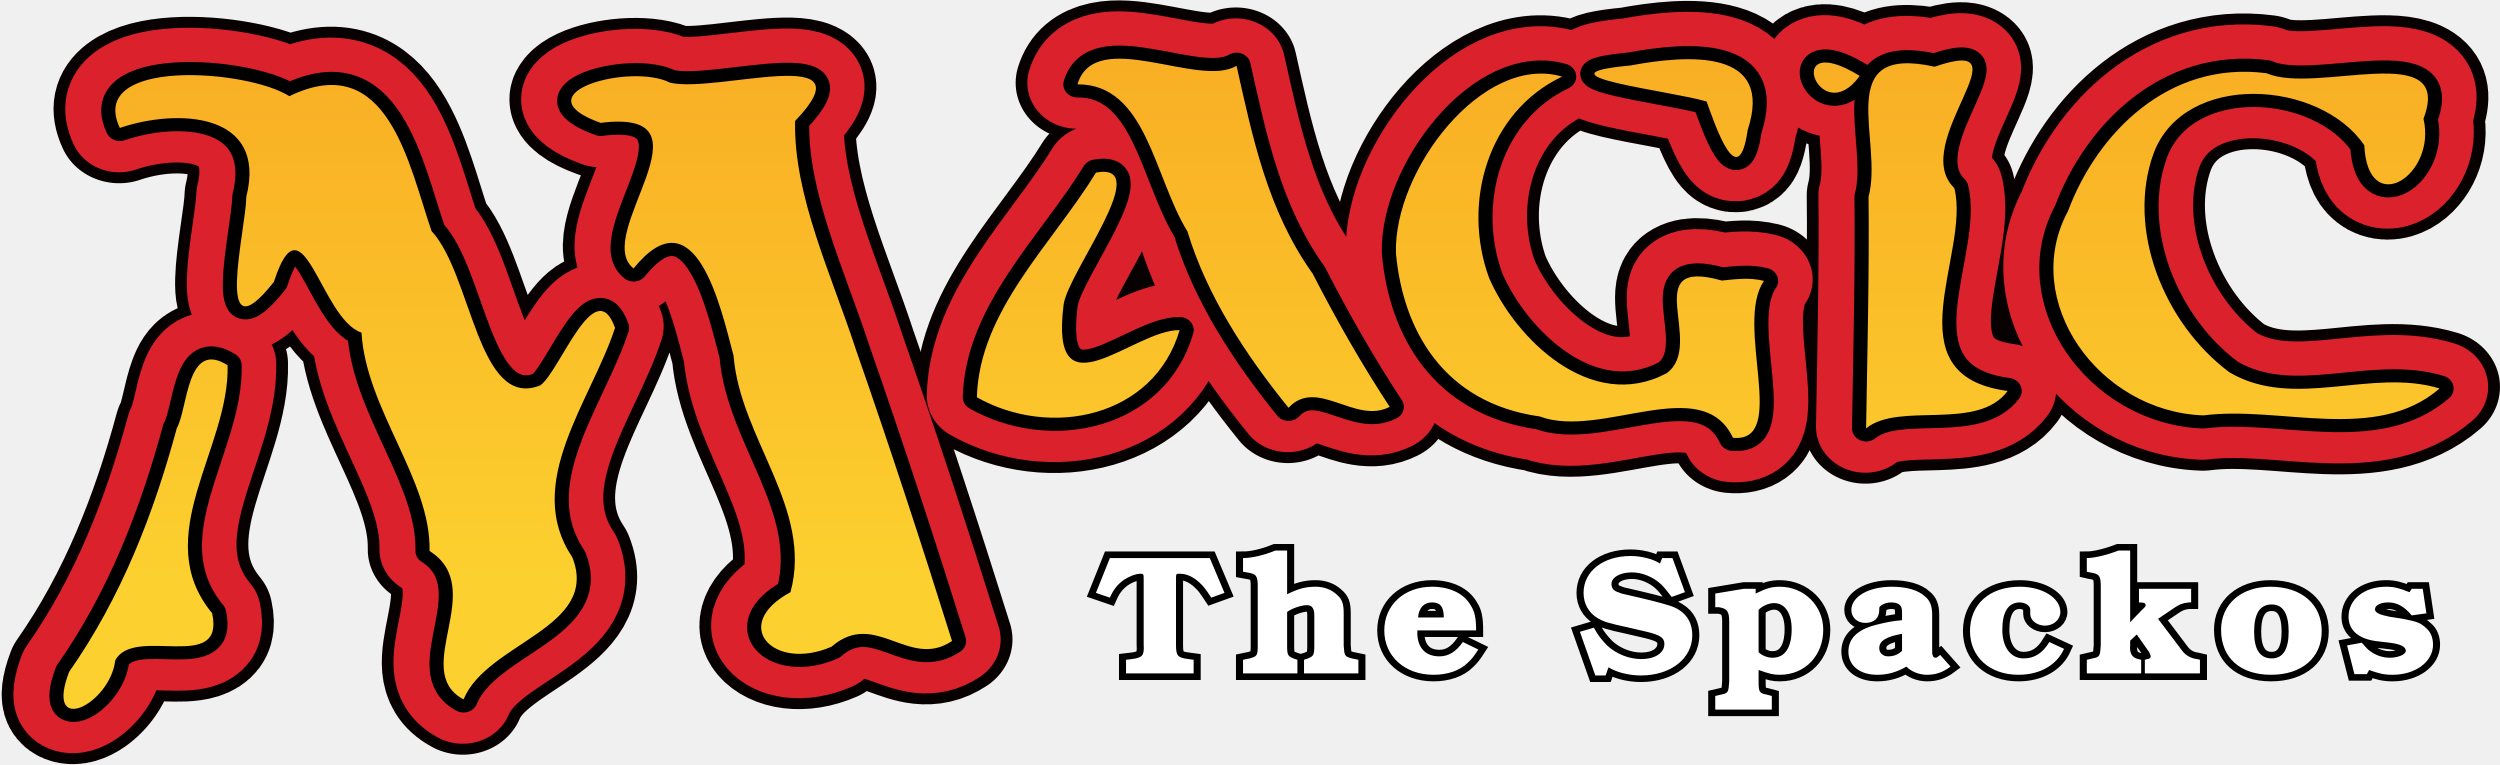
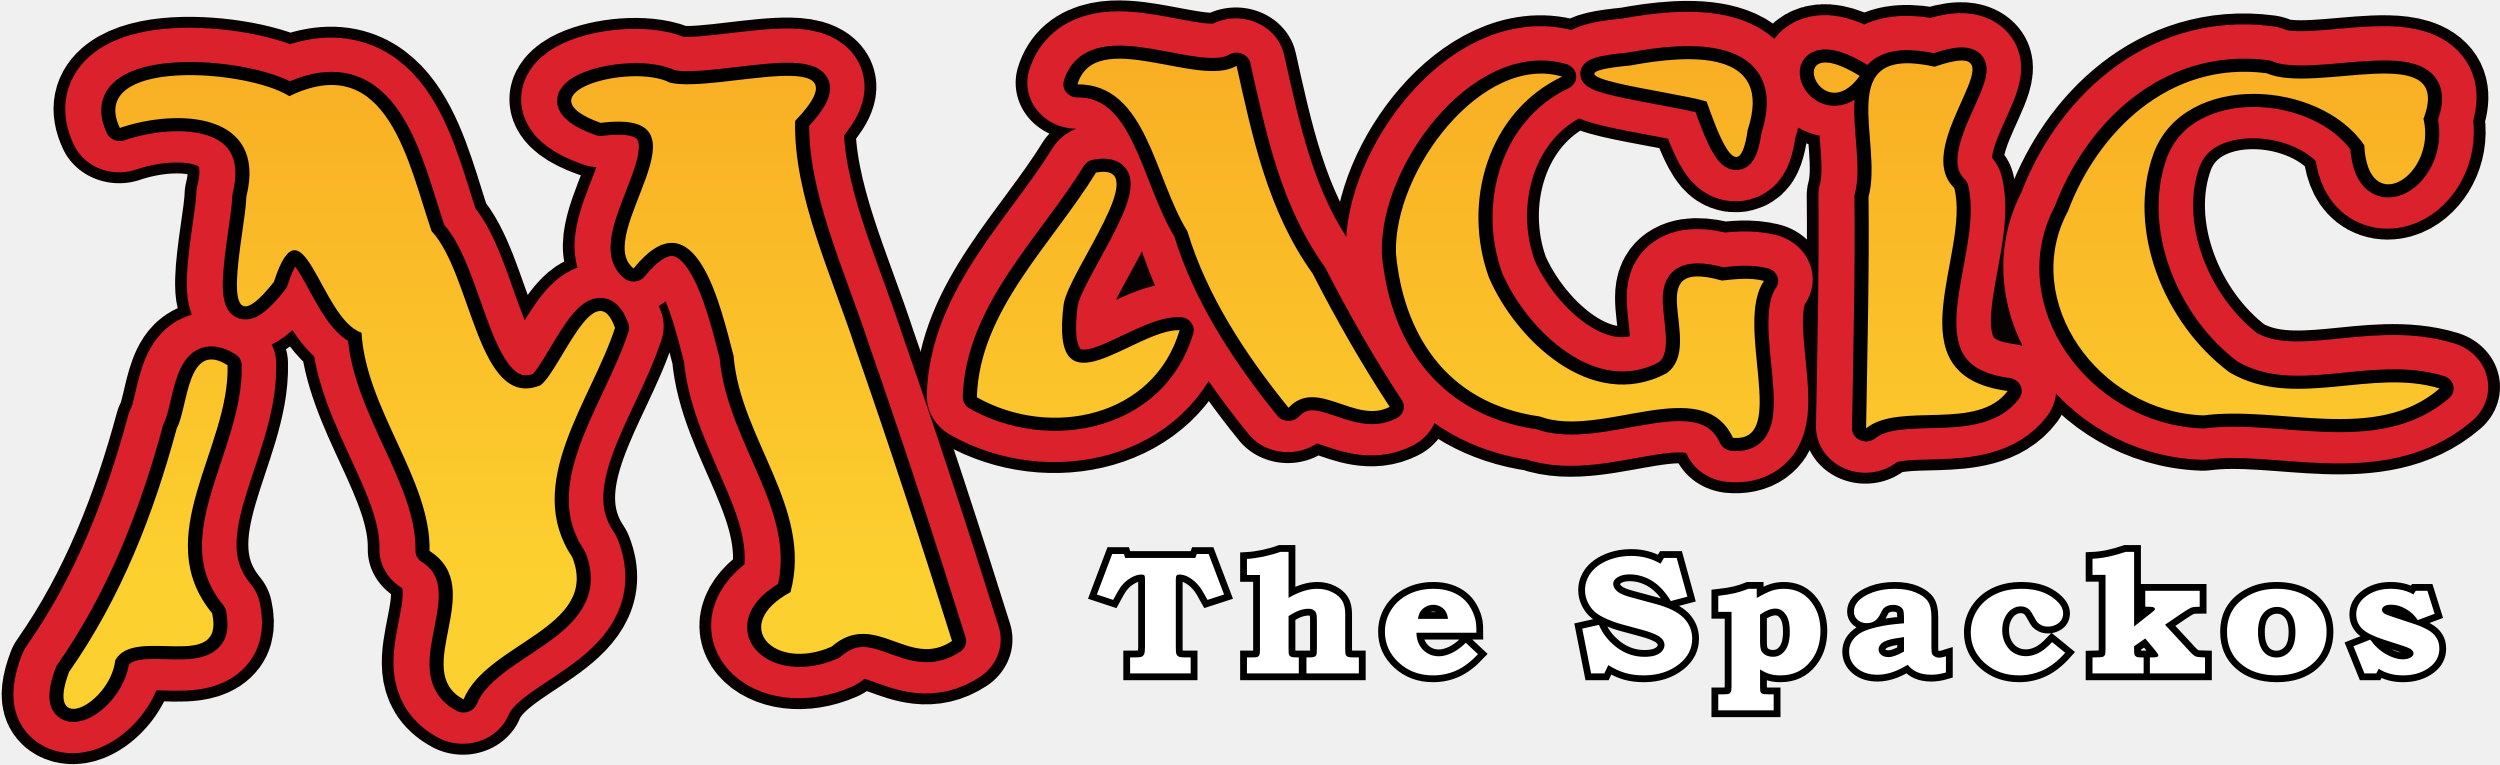
<svg xmlns="http://www.w3.org/2000/svg" xmlns:xlink="http://www.w3.org/1999/xlink" id="svg8" version="1.1" viewBox="0 0 55.157 16.863" height="16.863mm" width="55.157mm">
  <defs id="defs2">
    <linearGradient id="linearGradient949">
      <stop id="stop945" offset="0" style="stop-color:#f9af24;stop-opacity:1" />
      <stop id="stop947" offset="1" style="stop-color:#fcd12f;stop-opacity:1" />
    </linearGradient>
    <linearGradient gradientUnits="userSpaceOnUse" y2="52.165" x2="115.89" y1="40.552" x1="115.89" id="linearGradient951" xlink:href="#linearGradient949" />
    <linearGradient y2="52.165" x2="115.89" y1="40.552" x1="115.89" gradientUnits="userSpaceOnUse" id="linearGradient953" xlink:href="#linearGradient949" />
    <linearGradient y2="52.165" x2="115.89" y1="40.552" x1="115.89" gradientUnits="userSpaceOnUse" id="linearGradient955" xlink:href="#linearGradient949" />
    <linearGradient y2="52.165" x2="115.89" y1="40.552" x1="115.89" gradientUnits="userSpaceOnUse" id="linearGradient953-5" xlink:href="#linearGradient949" gradientTransform="translate(-3.398888,26.20472)" />
  </defs>
  <g transform="translate(-79.00231,-167.0936)" id="layer1">
    <g style="fill:#030001;fill-opacity:1;stroke:#080101;stroke-width:2.506;stroke-linecap:round;stroke-linejoin:round;stroke-miterlimit:4;stroke-dasharray:none;stroke-opacity:1" transform="matrix(1.076128,0,0,1,-18.4424,127.9574)" id="g853-2-2-8">
      <path id="text821-8-9-1" d="m 110.056,53.245 c -0.88,0.641 -1.573,-0.711 -2.472,0.127 -1.182,0.553 -2.091,-0.477 -0.84,-1.204 0.464,-1.846 -1.031,-3.384 -1.167,-5.214 -0.263,-1.078 -0.785,-3.616 -2.05,-1.928 -0.871,-0.735 1.78,-3.545 -0.676,-3.212 -1.686,-0.648 0.617,-1.332 1.423,-0.887 0.946,0.244 4.133,-0.912 2.565,0.845 -0.036,1.633 0.74,3.376 1.248,5.05 0.69,2.127 1.358,4.323 1.969,6.424 z m -6.909,-6.909 c -0.491,1.615 -1.895,3.432 -0.876,5.062 0.573,1.564 -1.749,1.878 -2.23,3.136 -1.106,-0.637 0.518,-2.448 -0.697,-3.275 0.034,-1.562 -1.304,-3.127 -1.395,-4.817 -0.841,-0.299 -1.206,-3.089 -1.796,-1.12 -1.254,1.707 -0.579,-1.11 -0.565,-1.88 0.434,-1.868 -1.418,-1.949 -2.594,-1.516 -0.681,-1.555 2.612,-1.296 3.475,-0.701 2.028,-1.058 2.452,1.537 2.917,2.978 0.827,0.949 0.946,3.957 2.229,3.402 0.397,-0.298 1.121,-2.503 1.532,-1.268 z m -7.944,0.824 c 0.048,1.831 -1.616,3.779 -0.317,5.472 0.274,1.344 -1.602,0.258 -1.986,1.041 -0.108,0.971 -1.458,1.702 -0.946,0.254 1.068,-1.641 1.732,-3.483 2.208,-5.377 0.229,-0.433 0.2,-1.964 1.041,-1.389 z" style="font-style:normal;font-variant:normal;font-weight:normal;font-stretch:normal;font-size:12.547px;line-height:1.25;font-family:Satans;-inkscape-font-specification:Satans;font-variant-ligatures:normal;font-variant-caps:normal;font-variant-numeric:normal;font-feature-settings:normal;text-align:start;letter-spacing:0px;word-spacing:0px;writing-mode:lr-tb;text-anchor:start;fill:#030001;fill-opacity:1;stroke:#080101;stroke-width:2.506;stroke-linecap:round;stroke-linejoin:round;stroke-miterlimit:4;stroke-dasharray:none;stroke-opacity:1;paint-order:markers stroke fill" />
      <path id="text825-1-5-9" d="m 119.03,48.078 c -0.702,0.401 -1.491,-0.656 -2.075,0.022 -0.879,-1.166 -1.676,-2.477 -2.073,-3.891 -0.687,-1.198 -0.839,-3.252 -2.255,-3.245 0.362,-1.287 2.495,0.096 3.262,-0.41 0.324,1.557 0.634,3.196 1.56,4.585 0.479,1.005 0.999,1.989 1.58,2.94 z m -4.308,-1.691 c -0.527,1.931 -2.657,2.395 -4.157,1.481 0.05,-1.911 1.542,-3.378 2.443,-4.958 1.214,-0.239 -0.568,2.186 -0.664,2.911 -0.298,2.529 1.44,0.543 2.378,0.566 z m 11.646,-4.415 c -0.19,1.428 -0.662,-0.096 -0.842,-0.629 -0.682,-0.228 -3.665,-0.586 -1.562,-0.795 1.175,-0.237 2.956,-0.383 2.404,1.424 z m 0.335,3.328 c -0.622,0.958 0.525,3.582 -0.637,3.462 -0.634,-1.454 -2.704,0.036 -3.959,-0.47 -1.98,-0.298 -2.809,-1.916 -2.95,-3.602 -0.052,-1.826 1.781,-4.411 3.407,-3.897 -1.532,0.783 -2.055,2.789 -1.501,4.432 0.535,1.347 2.094,2.998 3.643,2.113 0.813,-0.631 -0.612,-2.578 1.133,-2.045 0.286,-0.032 0.582,-0.072 0.865,0.008 z m 1.962,-4.522 c -0.821,1.23 -1.627,-1.08 0,0 z m 3.033,6.951 c -0.621,0.902 -2.221,0.229 -2.902,0.825 0.025,-1.621 0.068,-3.568 0.05,-5.11 0.313,-1.227 -0.766,-3.377 1.355,-2.869 1.973,-0.735 -0.552,1.684 0.403,2.677 0.346,1.434 -1.331,4.132 1.094,4.477 z m 8.855,-0.054 c -1.307,1.212 -3.253,0.374 -4.842,0.593 -2.151,-0.083 -3.767,-2.531 -2.776,-4.507 0.6,-1.729 2.072,-3.326 4.072,-3.042 1.013,0.479 3.849,-0.784 3.217,1.004 0.274,1.249 -1.144,2.219 -1.214,0.585 -0.913,-1.446 -3.684,-1.635 -4.318,0.174 -0.568,1.674 0.205,3.754 1.554,4.836 1.331,0.841 2.904,-0.106 4.307,0.356 z" style="font-style:normal;font-variant:normal;font-weight:normal;font-stretch:normal;font-size:12.547px;line-height:1.25;font-family:Satans;-inkscape-font-specification:Satans;font-variant-ligatures:normal;font-variant-caps:normal;font-variant-numeric:normal;font-feature-settings:normal;text-align:start;letter-spacing:0px;word-spacing:0px;writing-mode:lr-tb;text-anchor:start;fill:#030001;fill-opacity:1;stroke:#080101;stroke-width:2.506;stroke-linecap:round;stroke-linejoin:round;stroke-miterlimit:4;stroke-dasharray:none;stroke-opacity:1;paint-order:markers stroke fill" />
    </g>
    <flowRoot style="font-style:normal;font-variant:normal;font-weight:normal;font-stretch:normal;font-size:47.423px;line-height:1.25;font-family:Satan;-inkscape-font-specification:Satan;font-variant-ligatures:normal;font-variant-caps:normal;font-variant-numeric:normal;font-feature-settings:normal;text-align:start;letter-spacing:0px;word-spacing:0px;writing-mode:lr-tb;text-anchor:start;fill:#000000;fill-opacity:1;stroke:none" id="flowRoot829" xml:space="preserve">
      <flowRegion id="flowRegion831">
        <rect y="98.234" x="506.429" height="77.857" width="179.643" id="rect833" />
      </flowRegion>
      <flowPara id="flowPara835" />
    </flowRoot>
-     <text transform="scale(1.037366,0.9639799)" id="text841" y="188.75" x="99.479" style="font-style:normal;font-variant:normal;font-weight:normal;font-stretch:normal;font-size:4.757px;line-height:1.25;font-family:Satan;-inkscape-font-specification:Satan;font-variant-ligatures:normal;font-variant-caps:normal;font-variant-numeric:normal;font-feature-settings:normal;text-align:start;letter-spacing:0.549px;word-spacing:0px;writing-mode:lr-tb;text-anchor:start;fill:#ffffff;fill-opacity:1;stroke:#000000;stroke-width:0.3;stroke-miterlimit:4;stroke-dasharray:none;stroke-opacity:1;paint-order:markers stroke fill" xml:space="preserve">
-       <tspan style="font-style:normal;font-variant:normal;font-weight:600;font-stretch:normal;font-size:3.881px;font-family:'Bookman Old Style';-inkscape-font-specification:'Bookman Old Style Semi-Bold';letter-spacing:0.318px;fill:#ffffff;stroke:#000000;stroke-width:0.3;stroke-miterlimit:4;stroke-dasharray:none;stroke-opacity:1;paint-order:markers stroke fill" y="188.75" x="99.479" id="tspan839">The Spackos</tspan>
-     </text>
+     <path style="font-style:normal;font-variant:normal;font-weight:normal;font-stretch:normal;font-size:4.757px;line-height:1.25;font-family:Satan;-inkscape-font-specification:Satan;font-variant-ligatures:normal;font-variant-caps:normal;font-variant-numeric:normal;font-feature-settings:normal;text-align:start;letter-spacing:0.549px;word-spacing:0px;writing-mode:lr-tb;text-anchor:start;fill:#ffffff;fill-opacity:1;stroke:#000000;stroke-width:1.134;stroke-miterlimit:4;stroke-dasharray:none;stroke-opacity:1;paint-order:markers stroke fill" d="M 106.75 46.02 C 106.339 46.171 105.876 46.302 105.361 46.412 C 104.851 46.518 104.39 46.582 103.979 46.605 L 103.979 47.945 L 105.064 47.945 L 105.064 54.199 C 105.064 54.411 105.046 54.553 105.012 54.627 C 104.977 54.696 104.925 54.747 104.855 54.779 C 104.791 54.807 104.637 54.82 104.395 54.82 L 103.979 54.82 L 103.979 56.152 L 108.303 56.152 L 108.303 54.82 L 108.139 54.82 C 107.906 54.82 107.748 54.802 107.664 54.766 C 107.58 54.729 107.522 54.678 107.492 54.613 C 107.462 54.549 107.449 54.385 107.449 54.123 L 107.449 51.375 C 107.816 51.14 108.124 50.98 108.377 50.893 C 108.634 50.805 108.88 50.762 109.113 50.762 C 109.277 50.762 109.413 50.796 109.521 50.865 C 109.63 50.93 109.705 51.015 109.744 51.121 C 109.789 51.222 109.811 51.429 109.811 51.742 L 109.811 54.123 C 109.811 54.381 109.795 54.544 109.766 54.613 C 109.736 54.678 109.683 54.729 109.604 54.766 C 109.524 54.802 109.377 54.82 109.164 54.82 L 108.941 54.82 L 108.941 56.152 L 113.311 56.152 L 113.311 54.82 L 112.961 54.82 C 112.674 54.82 112.498 54.808 112.434 54.785 C 112.325 54.744 112.251 54.679 112.211 54.592 C 112.186 54.532 112.174 54.363 112.174 54.082 L 112.174 51.203 C 112.174 50.734 112.087 50.359 111.914 50.078 C 111.741 49.797 111.467 49.565 111.096 49.381 C 110.729 49.192 110.31 49.098 109.84 49.098 C 109.488 49.098 109.124 49.154 108.748 49.27 C 108.372 49.38 107.94 49.573 107.449 49.85 L 107.449 46.02 L 106.75 46.02 z M 177.236 46.02 C 176.246 46.365 175.33 46.555 174.488 46.592 L 174.488 47.938 L 175.572 47.938 L 175.572 53.984 C 175.572 54.325 175.56 54.526 175.535 54.586 C 175.5 54.669 175.444 54.729 175.365 54.766 C 175.286 54.798 175.107 54.814 174.83 54.814 C 174.751 54.814 174.637 54.816 174.488 54.82 L 174.488 56.152 L 178.752 56.152 L 178.752 54.82 L 178.492 54.82 C 178.339 54.82 178.225 54.802 178.15 54.766 C 178.081 54.729 178.032 54.681 178.002 54.621 C 177.972 54.557 177.957 54.437 177.957 54.262 L 177.957 53.889 L 178.887 53.24 L 179.74 54.262 C 179.899 54.455 179.979 54.584 179.979 54.648 C 179.979 54.699 179.948 54.739 179.889 54.771 C 179.829 54.804 179.709 54.82 179.525 54.82 L 179.271 54.82 L 179.271 56.152 L 183.871 56.152 L 183.871 54.82 C 183.485 54.816 183.224 54.789 183.09 54.738 C 182.961 54.683 182.794 54.541 182.586 54.311 L 180.535 52.094 L 181.977 51.113 C 182.338 50.869 182.597 50.718 182.756 50.658 C 182.875 50.617 183.099 50.596 183.426 50.596 L 183.426 49.264 L 178.887 49.264 L 178.887 50.596 L 179.168 50.596 C 179.386 50.596 179.527 50.614 179.592 50.65 C 179.661 50.683 179.695 50.726 179.695 50.781 C 179.695 50.813 179.68 50.848 179.65 50.885 C 179.626 50.917 179.536 50.994 179.383 51.113 L 177.957 52.238 L 177.957 46.02 L 177.236 46.02 z M 92.742 46.197 L 91.465 49.574 L 92.824 50.023 C 93.146 49.43 93.356 49.068 93.455 48.939 C 93.703 48.613 93.986 48.359 94.303 48.18 C 94.62 48 94.907 47.91 95.164 47.91 C 95.293 47.91 95.376 47.931 95.416 47.973 C 95.456 48.014 95.477 48.114 95.477 48.275 L 95.477 53.938 C 95.477 54.25 95.452 54.457 95.402 54.559 C 95.353 54.655 95.28 54.724 95.186 54.766 C 95.091 54.802 94.876 54.82 94.539 54.82 L 94.236 54.82 L 94.236 56.152 L 99.287 56.152 L 99.287 54.82 C 98.836 54.82 98.559 54.815 98.455 54.801 C 98.351 54.782 98.268 54.749 98.209 54.703 C 98.15 54.652 98.109 54.587 98.084 54.504 C 98.059 54.421 98.047 54.215 98.047 53.889 L 98.047 48.352 C 98.047 48.163 98.069 48.043 98.113 47.992 C 98.158 47.937 98.241 47.91 98.359 47.91 C 98.612 47.91 98.866 47.984 99.123 48.131 C 99.465 48.324 99.767 48.59 100.029 48.926 C 100.163 49.096 100.384 49.462 100.691 50.023 L 102.072 49.574 L 100.787 46.197 L 99.799 46.197 L 99.674 46.523 L 93.826 46.523 L 93.723 46.197 L 92.742 46.197 z M 136.033 46.357 C 135.29 46.357 134.612 46.491 133.998 46.758 C 133.389 47.025 132.93 47.374 132.623 47.807 C 132.321 48.235 132.17 48.704 132.17 49.215 C 132.17 49.574 132.25 49.917 132.408 50.244 C 132.567 50.566 132.764 50.83 133.002 51.037 C 133.245 51.244 133.589 51.445 134.035 51.639 C 134.486 51.827 134.843 51.956 135.105 52.025 L 136.836 52.494 C 137.564 52.687 138.073 52.882 138.365 53.08 C 138.652 53.278 138.797 53.515 138.797 53.791 C 138.797 53.957 138.735 54.119 138.611 54.275 C 138.488 54.432 138.302 54.553 138.055 54.641 C 137.812 54.728 137.504 54.771 137.133 54.771 C 136.306 54.771 135.545 54.52 134.852 54.014 C 134.163 53.503 133.655 52.867 133.328 52.107 L 131.939 52.418 L 132.676 56.152 L 133.781 56.152 L 134.109 55.463 C 134.61 55.771 135.09 55.992 135.551 56.125 C 136.011 56.254 136.517 56.318 137.066 56.318 C 138.25 56.318 139.24 56 140.037 55.365 C 140.75 54.79 141.107 54.087 141.107 53.254 C 141.107 52.6 140.874 52.028 140.408 51.535 C 139.938 51.047 139.151 50.656 138.047 50.361 L 136.055 49.822 C 135.47 49.67 135.069 49.498 134.852 49.305 C 134.629 49.111 134.518 48.901 134.518 48.676 C 134.518 48.478 134.638 48.3 134.881 48.139 C 135.128 47.978 135.467 47.896 135.893 47.896 C 136.551 47.896 137.171 48.077 137.756 48.436 C 138.34 48.79 138.864 49.351 139.324 50.119 L 140.705 49.754 L 139.814 46.523 L 138.752 46.523 L 138.463 47.006 C 137.74 46.573 136.93 46.357 136.033 46.357 z M 119.533 49.098 C 118.756 49.098 118.059 49.253 117.445 49.566 C 116.831 49.875 116.351 50.305 116.004 50.857 C 115.657 51.405 115.484 52.011 115.484 52.674 C 115.484 53.682 115.87 54.542 116.643 55.256 C 117.415 55.965 118.365 56.318 119.494 56.318 C 120.197 56.318 120.853 56.18 121.457 55.904 C 122.066 55.624 122.662 55.172 123.246 54.551 L 122.229 53.6 C 121.847 53.977 121.462 54.259 121.07 54.447 C 120.679 54.631 120.318 54.725 119.986 54.725 C 119.466 54.725 119.024 54.545 118.662 54.186 C 118.306 53.822 118.123 53.348 118.113 52.764 L 123.113 52.764 C 123.113 52.354 123.098 52.054 123.068 51.865 C 122.999 51.488 122.87 51.125 122.682 50.775 C 122.498 50.421 122.254 50.12 121.947 49.871 C 121.645 49.623 121.291 49.43 120.885 49.297 C 120.479 49.163 120.028 49.098 119.533 49.098 z M 145.791 49.098 C 145.405 49.254 145.025 49.375 144.648 49.463 C 144.272 49.55 143.816 49.624 143.281 49.684 L 143.281 51.023 L 144.387 51.023 L 144.387 57.209 C 144.387 57.458 144.365 57.621 144.32 57.699 C 144.281 57.782 144.225 57.834 144.15 57.857 C 144.081 57.885 143.875 57.9 143.533 57.9 L 143.281 57.9 L 143.281 59.232 L 147.902 59.232 L 147.902 57.9 L 147.553 57.9 C 147.246 57.9 147.052 57.884 146.973 57.852 C 146.898 57.824 146.843 57.776 146.809 57.707 C 146.779 57.652 146.766 57.485 146.766 57.209 L 146.766 55.822 C 147.063 56.011 147.337 56.14 147.59 56.209 C 147.842 56.283 148.136 56.318 148.473 56.318 C 149.523 56.318 150.36 55.926 150.984 55.139 C 151.529 54.458 151.803 53.61 151.803 52.598 C 151.803 51.539 151.489 50.669 150.865 49.988 C 150.32 49.395 149.615 49.098 148.748 49.098 C 148.406 49.098 148.085 49.146 147.783 49.242 C 147.486 49.334 147.055 49.541 146.49 49.863 L 146.49 49.098 L 145.791 49.098 z M 158.002 49.098 C 157.314 49.098 156.694 49.198 156.145 49.4 C 155.595 49.603 155.182 49.864 154.904 50.182 C 154.696 50.421 154.592 50.696 154.592 51.004 C 154.592 51.275 154.693 51.501 154.896 51.686 C 155.1 51.87 155.359 51.963 155.676 51.963 C 155.928 51.963 156.147 51.9 156.33 51.775 C 156.518 51.651 156.679 51.447 156.812 51.162 C 156.917 50.937 157.009 50.785 157.088 50.707 C 157.167 50.629 157.274 50.564 157.408 50.514 C 157.542 50.463 157.69 50.438 157.854 50.438 C 158.066 50.438 158.245 50.476 158.389 50.555 C 158.532 50.628 158.631 50.723 158.686 50.838 C 158.74 50.953 158.768 51.161 158.768 51.465 L 158.768 51.977 C 157.871 52.041 157.108 52.149 156.479 52.301 C 155.854 52.448 155.392 52.619 155.09 52.812 C 154.793 53.006 154.568 53.231 154.414 53.488 C 154.265 53.746 154.191 54.03 154.191 54.338 C 154.191 54.881 154.408 55.338 154.844 55.711 C 155.28 56.079 155.852 56.264 156.561 56.264 C 156.937 56.264 157.325 56.2 157.727 56.076 C 158.133 55.947 158.583 55.735 159.078 55.436 C 159.296 55.712 159.567 55.919 159.889 56.057 C 160.211 56.195 160.599 56.264 161.055 56.264 C 161.441 56.264 161.845 56.2 162.266 56.076 L 162.266 54.73 C 162.033 54.804 161.848 54.842 161.709 54.842 C 161.57 54.842 161.444 54.809 161.33 54.744 C 161.216 54.68 161.142 54.606 161.107 54.523 C 161.073 54.436 161.055 54.241 161.055 53.938 L 161.055 51.465 C 161.055 50.876 160.959 50.44 160.766 50.154 C 160.577 49.864 160.241 49.615 159.756 49.408 C 159.275 49.201 158.69 49.098 158.002 49.098 z M 168.57 49.098 C 167.718 49.098 166.979 49.253 166.35 49.566 C 165.726 49.879 165.233 50.317 164.871 50.879 C 164.514 51.44 164.336 52.06 164.336 52.736 C 164.336 53.735 164.719 54.58 165.486 55.275 C 166.259 55.97 167.22 56.318 168.369 56.318 C 169.087 56.318 169.762 56.168 170.391 55.869 C 171.02 55.57 171.627 55.092 172.211 54.434 L 171.119 53.543 C 170.713 53.976 170.334 54.28 169.982 54.455 C 169.631 54.63 169.28 54.717 168.934 54.717 C 168.572 54.717 168.242 54.63 167.939 54.455 C 167.642 54.28 167.403 54.023 167.225 53.688 C 167.046 53.347 166.957 52.966 166.957 52.543 C 166.957 52.156 167.033 51.805 167.182 51.492 C 167.335 51.179 167.527 50.947 167.76 50.795 C 167.998 50.638 168.246 50.561 168.504 50.561 C 168.662 50.561 168.802 50.589 168.926 50.645 C 169.05 50.695 169.157 50.769 169.246 50.865 C 169.335 50.962 169.462 51.16 169.625 51.459 C 169.754 51.698 169.84 51.841 169.885 51.887 C 169.984 51.993 170.107 52.079 170.256 52.148 C 170.404 52.217 170.574 52.252 170.762 52.252 C 170.994 52.252 171.214 52.203 171.422 52.102 C 171.63 52 171.784 51.868 171.883 51.707 C 171.987 51.541 172.039 51.356 172.039 51.148 C 172.039 50.661 171.715 50.197 171.066 49.76 C 170.423 49.318 169.591 49.098 168.57 49.098 z M 189.832 49.098 C 189.015 49.098 188.29 49.257 187.656 49.574 C 187.022 49.887 186.536 50.304 186.199 50.824 C 185.867 51.344 185.703 51.965 185.703 52.688 C 185.703 53.787 186.07 54.66 186.803 55.305 C 187.56 55.981 188.581 56.318 189.863 56.318 C 191.121 56.318 192.126 55.982 192.879 55.311 C 193.632 54.639 194.008 53.764 194.008 52.688 C 194.008 51.974 193.838 51.353 193.496 50.824 C 193.159 50.29 192.676 49.869 192.047 49.561 C 191.418 49.252 190.679 49.098 189.832 49.098 z M 199.34 49.098 C 198.503 49.098 197.798 49.322 197.229 49.773 C 196.728 50.169 196.479 50.658 196.479 51.238 C 196.479 51.689 196.638 52.081 196.955 52.412 C 197.277 52.739 197.881 53.046 198.768 53.336 L 200.371 53.854 C 200.743 53.973 200.983 54.081 201.092 54.178 C 201.201 54.274 201.256 54.377 201.256 54.482 C 201.256 54.607 201.186 54.715 201.047 54.807 C 200.864 54.922 200.639 54.979 200.371 54.979 C 199.94 54.979 199.468 54.835 198.953 54.545 C 198.438 54.25 198.004 53.847 197.652 53.336 L 196.248 53.889 L 197.162 56.152 L 198.15 56.152 L 198.357 55.773 C 198.932 56.137 199.606 56.318 200.379 56.318 C 201.28 56.318 202.032 56.085 202.637 55.615 C 203.152 55.215 203.41 54.7 203.41 54.074 C 203.41 53.724 203.327 53.422 203.158 53.164 C 202.995 52.902 202.746 52.681 202.414 52.502 C 202.082 52.322 201.737 52.172 201.375 52.053 L 199.332 51.375 C 199.045 51.283 198.854 51.196 198.76 51.113 C 198.671 51.03 198.625 50.94 198.625 50.844 C 198.625 50.729 198.69 50.63 198.818 50.547 C 198.947 50.464 199.144 50.424 199.406 50.424 C 199.802 50.424 200.2 50.537 200.602 50.768 C 201.008 50.993 201.344 51.307 201.611 51.707 L 203.016 51.182 L 202.414 49.264 L 201.441 49.264 L 201.248 49.566 C 200.718 49.253 200.083 49.098 199.34 49.098 z M 119.533 50.43 C 119.731 50.43 119.919 50.478 120.098 50.574 C 120.281 50.666 120.423 50.794 120.527 50.955 C 120.636 51.112 120.709 51.327 120.744 51.604 L 118.24 51.604 C 118.275 51.346 118.349 51.134 118.463 50.969 C 118.582 50.803 118.737 50.671 118.93 50.574 C 119.123 50.478 119.325 50.43 119.533 50.43 z M 189.863 50.609 C 190.314 50.609 190.681 50.786 190.969 51.141 C 191.261 51.49 191.408 52.015 191.408 52.715 C 191.408 53.437 191.251 53.971 190.939 54.316 C 190.627 54.657 190.254 54.828 189.818 54.828 C 189.536 54.828 189.275 54.751 189.037 54.6 C 188.804 54.448 188.622 54.214 188.488 53.896 C 188.355 53.579 188.287 53.177 188.287 52.693 C 188.287 52.224 188.355 51.839 188.488 51.535 C 188.627 51.231 188.821 51 189.068 50.844 C 189.316 50.687 189.581 50.609 189.863 50.609 z M 148.051 50.748 C 148.388 50.748 148.669 50.907 148.896 51.225 C 149.129 51.538 149.246 52.02 149.246 52.674 C 149.246 53.378 149.113 53.903 148.846 54.248 C 148.583 54.593 148.251 54.766 147.85 54.766 C 147.622 54.766 147.419 54.719 147.24 54.627 C 147.067 54.53 146.943 54.409 146.869 54.262 C 146.8 54.11 146.766 53.856 146.766 53.502 L 146.766 51.252 C 147.236 50.916 147.664 50.748 148.051 50.748 z M 158.768 53.123 L 158.768 54.33 C 158.5 54.482 158.257 54.598 158.039 54.676 C 157.826 54.754 157.638 54.793 157.475 54.793 C 157.222 54.793 157.022 54.732 156.873 54.607 C 156.724 54.483 156.65 54.329 156.65 54.145 C 156.65 54.002 156.706 53.864 156.82 53.73 C 156.934 53.592 157.125 53.478 157.393 53.391 C 157.66 53.299 158.119 53.21 158.768 53.123 z " transform="matrix(0.2645833,0,0,0.2645833,79.00231,167.0936)" id="text841" />
    <g style="fill:#db212c;fill-opacity:1;stroke:#db212c;stroke-width:2.024;stroke-linecap:round;stroke-linejoin:round;stroke-miterlimit:4;stroke-dasharray:none;stroke-opacity:1" transform="matrix(1.076128,0,0,1,-18.44382,127.9573)" id="g853-2-2">
      <path id="text821-8-9" d="m 110.056,53.245 c -0.88,0.641 -1.573,-0.711 -2.472,0.127 -1.182,0.553 -2.091,-0.477 -0.84,-1.204 0.464,-1.846 -1.031,-3.384 -1.167,-5.214 -0.263,-1.078 -0.785,-3.616 -2.05,-1.928 -0.871,-0.735 1.78,-3.545 -0.676,-3.212 -1.686,-0.648 0.617,-1.332 1.423,-0.887 0.946,0.244 4.133,-0.912 2.565,0.845 -0.036,1.633 0.74,3.376 1.248,5.05 0.69,2.127 1.358,4.323 1.969,6.424 z m -6.909,-6.909 c -0.491,1.615 -1.895,3.432 -0.876,5.062 0.573,1.564 -1.749,1.878 -2.23,3.136 -1.106,-0.637 0.518,-2.448 -0.697,-3.275 0.034,-1.562 -1.304,-3.127 -1.395,-4.817 -0.841,-0.299 -1.206,-3.089 -1.796,-1.12 -1.254,1.707 -0.579,-1.11 -0.565,-1.88 0.434,-1.868 -1.418,-1.949 -2.594,-1.516 -0.681,-1.555 2.612,-1.296 3.475,-0.701 2.028,-1.058 2.452,1.537 2.917,2.978 0.827,0.949 0.946,3.957 2.229,3.402 0.397,-0.298 1.121,-2.503 1.532,-1.268 z m -7.944,0.824 c 0.048,1.831 -1.616,3.779 -0.317,5.472 0.274,1.344 -1.602,0.258 -1.986,1.041 -0.108,0.971 -1.458,1.702 -0.946,0.254 1.068,-1.641 1.732,-3.483 2.208,-5.377 0.229,-0.433 0.2,-1.964 1.041,-1.389 z" style="font-style:normal;font-variant:normal;font-weight:normal;font-stretch:normal;font-size:12.547px;line-height:1.25;font-family:Satans;-inkscape-font-specification:Satans;font-variant-ligatures:normal;font-variant-caps:normal;font-variant-numeric:normal;font-feature-settings:normal;text-align:start;letter-spacing:0px;word-spacing:0px;writing-mode:lr-tb;text-anchor:start;fill:#db212c;fill-opacity:1;stroke:#db212c;stroke-width:2.024;stroke-linecap:round;stroke-linejoin:round;stroke-miterlimit:4;stroke-dasharray:none;stroke-opacity:1;paint-order:markers stroke fill" />
      <path id="text825-1-5" d="m 119.03,48.078 c -0.702,0.401 -1.491,-0.656 -2.075,0.022 -0.879,-1.166 -1.676,-2.477 -2.073,-3.891 -0.687,-1.198 -0.839,-3.252 -2.255,-3.245 0.362,-1.287 2.495,0.096 3.262,-0.41 0.324,1.557 0.634,3.196 1.56,4.585 0.479,1.005 0.999,1.989 1.58,2.94 z m -4.308,-1.691 c -0.527,1.931 -2.657,2.395 -4.157,1.481 0.05,-1.911 1.542,-3.378 2.443,-4.958 1.214,-0.239 -0.568,2.186 -0.664,2.911 -0.298,2.529 1.44,0.543 2.378,0.566 z m 11.646,-4.415 c -0.19,1.428 -0.662,-0.096 -0.842,-0.629 -0.682,-0.228 -3.665,-0.586 -1.562,-0.795 1.175,-0.237 2.956,-0.383 2.404,1.424 z m 0.335,3.328 c -0.622,0.958 0.525,3.582 -0.637,3.462 -0.634,-1.454 -2.704,0.036 -3.959,-0.47 -1.98,-0.298 -2.809,-1.916 -2.95,-3.602 -0.052,-1.826 1.781,-4.411 3.407,-3.897 -1.532,0.783 -2.055,2.789 -1.501,4.432 0.535,1.347 2.094,2.998 3.643,2.113 0.813,-0.631 -0.612,-2.578 1.133,-2.045 0.286,-0.032 0.582,-0.072 0.865,0.008 z m 1.962,-4.522 c -0.821,1.23 -1.627,-1.08 0,0 z m 3.033,6.951 c -0.621,0.902 -2.221,0.229 -2.902,0.825 0.025,-1.621 0.068,-3.568 0.05,-5.11 0.313,-1.227 -0.766,-3.377 1.355,-2.869 1.973,-0.735 -0.552,1.684 0.403,2.677 0.346,1.434 -1.331,4.132 1.094,4.477 z m 8.855,-0.054 c -1.307,1.212 -3.253,0.374 -4.842,0.593 -2.151,-0.083 -3.767,-2.531 -2.776,-4.507 0.6,-1.729 2.072,-3.326 4.072,-3.042 1.013,0.479 3.849,-0.784 3.217,1.004 0.274,1.249 -1.144,2.219 -1.214,0.585 -0.913,-1.446 -3.684,-1.635 -4.318,0.174 -0.568,1.674 0.205,3.754 1.554,4.836 1.331,0.841 2.904,-0.106 4.307,0.356 z" style="font-style:normal;font-variant:normal;font-weight:normal;font-stretch:normal;font-size:12.547px;line-height:1.25;font-family:Satans;-inkscape-font-specification:Satans;font-variant-ligatures:normal;font-variant-caps:normal;font-variant-numeric:normal;font-feature-settings:normal;text-align:start;letter-spacing:0px;word-spacing:0px;writing-mode:lr-tb;text-anchor:start;fill:#db212c;fill-opacity:1;stroke:#db212c;stroke-width:2.024;stroke-linecap:round;stroke-linejoin:round;stroke-miterlimit:4;stroke-dasharray:none;stroke-opacity:1;paint-order:markers stroke fill" />
    </g>
    <path id="path957" d="m 119.57,168.358 a 0.327,0.063 0 0 1 -0.327,0.063 0.327,0.063 0 0 1 -0.327,-0.063 0.327,0.063 0 0 1 0.327,-0.063 0.327,0.063 0 0 1 0.327,0.063 z" style="opacity:1;fill:#db212c;fill-opacity:1;fill-rule:nonzero;stroke:#db212c;stroke-width:0.726;stroke-linecap:round;stroke-linejoin:round;stroke-miterlimit:4;stroke-dasharray:none;stroke-opacity:1;paint-order:markers stroke fill" />
    <g style="fill:url(#linearGradient951);fill-opacity:1;stroke:#000000;stroke-width:0.578;stroke-linejoin:round;stroke-miterlimit:4;stroke-dasharray:none;stroke-opacity:1" transform="matrix(1.076128,0,0,1,-18.42735,127.9904)" id="g853-2">
      <path id="text821-8" d="m 110.056,53.245 c -0.88,0.641 -1.573,-0.711 -2.472,0.127 -1.182,0.553 -2.091,-0.477 -0.84,-1.204 0.464,-1.846 -1.031,-3.384 -1.167,-5.214 -0.263,-1.078 -0.785,-3.616 -2.05,-1.928 -0.871,-0.735 1.78,-3.545 -0.676,-3.212 -1.686,-0.648 0.617,-1.332 1.423,-0.887 0.946,0.244 4.133,-0.912 2.565,0.845 -0.036,1.633 0.74,3.376 1.248,5.05 0.69,2.127 1.358,4.323 1.969,6.424 z m -6.909,-6.909 c -0.491,1.615 -1.895,3.432 -0.876,5.062 0.573,1.564 -1.749,1.878 -2.23,3.136 -1.106,-0.637 0.518,-2.448 -0.697,-3.275 0.034,-1.562 -1.304,-3.127 -1.395,-4.817 -0.841,-0.299 -1.206,-3.089 -1.796,-1.12 -1.254,1.707 -0.579,-1.11 -0.565,-1.88 0.434,-1.868 -1.418,-1.949 -2.594,-1.516 -0.681,-1.555 2.612,-1.296 3.475,-0.701 2.028,-1.058 2.452,1.537 2.917,2.978 0.827,0.949 0.946,3.957 2.229,3.402 0.397,-0.298 1.121,-2.503 1.532,-1.268 z m -7.944,0.824 c 0.048,1.831 -1.616,3.779 -0.317,5.472 0.274,1.344 -1.602,0.258 -1.986,1.041 -0.108,0.971 -1.458,1.702 -0.946,0.254 1.068,-1.641 1.732,-3.483 2.208,-5.377 0.229,-0.433 0.2,-1.964 1.041,-1.389 z" style="font-style:normal;font-variant:normal;font-weight:normal;font-stretch:normal;font-size:12.547px;line-height:1.25;font-family:Satans;-inkscape-font-specification:Satans;font-variant-ligatures:normal;font-variant-caps:normal;font-variant-numeric:normal;font-feature-settings:normal;text-align:start;letter-spacing:0px;word-spacing:0px;writing-mode:lr-tb;text-anchor:start;fill:url(#linearGradient953);fill-opacity:1;stroke:#000000;stroke-width:0.578;stroke-linecap:round;stroke-linejoin:round;stroke-miterlimit:4;stroke-dasharray:none;stroke-opacity:1;paint-order:markers stroke fill" />
      <path id="text825-1" d="m 119.03,48.078 c -0.702,0.401 -1.491,-0.656 -2.075,0.022 -0.879,-1.166 -1.676,-2.477 -2.073,-3.891 -0.687,-1.198 -0.839,-3.252 -2.255,-3.245 0.362,-1.287 2.495,0.096 3.262,-0.41 0.324,1.557 0.634,3.196 1.56,4.585 0.479,1.005 0.999,1.989 1.58,2.94 z m -4.308,-1.691 c -0.527,1.931 -2.657,2.395 -4.157,1.481 0.05,-1.911 1.542,-3.378 2.443,-4.958 1.214,-0.239 -0.568,2.186 -0.664,2.911 -0.298,2.529 1.44,0.543 2.378,0.566 z m 11.646,-4.415 c -0.19,1.428 -0.662,-0.096 -0.842,-0.629 -0.682,-0.228 -3.665,-0.586 -1.562,-0.795 1.175,-0.237 2.956,-0.383 2.404,1.424 z m 0.335,3.328 c -0.622,0.958 0.525,3.582 -0.637,3.462 -0.634,-1.454 -2.704,0.036 -3.959,-0.47 -1.98,-0.298 -2.809,-1.916 -2.95,-3.602 -0.052,-1.826 1.781,-4.411 3.407,-3.897 -1.532,0.783 -2.055,2.789 -1.501,4.432 0.535,1.347 2.094,2.998 3.643,2.113 0.813,-0.631 -0.612,-2.578 1.133,-2.045 0.286,-0.032 0.582,-0.072 0.865,0.008 z m 1.962,-4.522 c -0.821,1.23 -1.627,-1.08 0,0 z m 3.033,6.951 c -0.621,0.902 -2.221,0.229 -2.902,0.825 0.025,-1.621 0.068,-3.568 0.05,-5.11 0.313,-1.227 -0.766,-3.377 1.355,-2.869 1.973,-0.735 -0.552,1.684 0.403,2.677 0.346,1.434 -1.331,4.132 1.094,4.477 z m 8.855,-0.054 c -1.307,1.212 -3.253,0.374 -4.842,0.593 -2.151,-0.083 -3.767,-2.531 -2.776,-4.507 0.6,-1.729 2.072,-3.326 4.072,-3.042 1.013,0.479 3.849,-0.784 3.217,1.004 0.274,1.249 -1.144,2.219 -1.214,0.585 -0.913,-1.446 -3.684,-1.635 -4.318,0.174 -0.568,1.674 0.205,3.754 1.554,4.836 1.331,0.841 2.904,-0.106 4.307,0.356 z" style="font-style:normal;font-variant:normal;font-weight:normal;font-stretch:normal;font-size:12.547px;line-height:1.25;font-family:Satans;-inkscape-font-specification:Satans;font-variant-ligatures:normal;font-variant-caps:normal;font-variant-numeric:normal;font-feature-settings:normal;text-align:start;letter-spacing:0px;word-spacing:0px;writing-mode:lr-tb;text-anchor:start;fill:url(#linearGradient955);fill-opacity:1;stroke:#000000;stroke-width:0.578;stroke-linejoin:round;stroke-miterlimit:4;stroke-dasharray:none;stroke-opacity:1;paint-order:markers stroke fill" />
      <g style="fill:#030001;fill-opacity:1;stroke:#080101;stroke-width:2.506;stroke-linecap:round;stroke-linejoin:round;stroke-miterlimit:4;stroke-dasharray:none;stroke-opacity:1" transform="translate(-3.412867,26.17181)" id="g853-2-2-8-3">
        <path id="text821-8-9-1-1" d="m 110.056,53.245 c -0.88,0.641 -1.573,-0.711 -2.472,0.127 -1.182,0.553 -2.091,-0.477 -0.84,-1.204 0.464,-1.846 -1.031,-3.384 -1.167,-5.214 -0.263,-1.078 -0.785,-3.616 -2.05,-1.928 -0.871,-0.735 1.78,-3.545 -0.676,-3.212 -1.686,-0.648 0.617,-1.332 1.423,-0.887 0.946,0.244 4.133,-0.912 2.565,0.845 -0.036,1.633 0.74,3.376 1.248,5.05 0.69,2.127 1.358,4.323 1.969,6.424 z m -6.909,-6.909 c -0.491,1.615 -1.895,3.432 -0.876,5.062 0.573,1.564 -1.749,1.878 -2.23,3.136 -1.106,-0.637 0.518,-2.448 -0.697,-3.275 0.034,-1.562 -1.304,-3.127 -1.395,-4.817 -0.841,-0.299 -1.206,-3.089 -1.796,-1.12 -1.254,1.707 -0.579,-1.11 -0.565,-1.88 0.434,-1.868 -1.418,-1.949 -2.594,-1.516 -0.681,-1.555 2.612,-1.296 3.475,-0.701 2.028,-1.058 2.452,1.537 2.917,2.978 0.827,0.949 0.946,3.957 2.229,3.402 0.397,-0.298 1.121,-2.503 1.532,-1.268 z m -7.944,0.824 c 0.048,1.831 -1.616,3.779 -0.317,5.472 0.274,1.344 -1.602,0.258 -1.986,1.041 -0.108,0.971 -1.458,1.702 -0.946,0.254 1.068,-1.641 1.732,-3.483 2.208,-5.377 0.229,-0.433 0.2,-1.964 1.041,-1.389 z" style="font-style:normal;font-variant:normal;font-weight:normal;font-stretch:normal;font-size:12.547px;line-height:1.25;font-family:Satans;-inkscape-font-specification:Satans;font-variant-ligatures:normal;font-variant-caps:normal;font-variant-numeric:normal;font-feature-settings:normal;text-align:start;letter-spacing:0px;word-spacing:0px;writing-mode:lr-tb;text-anchor:start;fill:#030001;fill-opacity:1;stroke:#080101;stroke-width:2.506;stroke-linecap:round;stroke-linejoin:round;stroke-miterlimit:4;stroke-dasharray:none;stroke-opacity:1;paint-order:markers stroke fill" />
      </g>
      <g style="fill:#db212c;fill-opacity:1;stroke:#db212c;stroke-width:2.024;stroke-linecap:round;stroke-linejoin:round;stroke-miterlimit:4;stroke-dasharray:none;stroke-opacity:1" transform="translate(-3.414195,26.17164)" id="g853-2-2-5">
        <path id="text821-8-9-16" d="m 110.056,53.245 c -0.88,0.641 -1.573,-0.711 -2.472,0.127 -1.182,0.553 -2.091,-0.477 -0.84,-1.204 0.464,-1.846 -1.031,-3.384 -1.167,-5.214 -0.263,-1.078 -0.785,-3.616 -2.05,-1.928 -0.871,-0.735 1.78,-3.545 -0.676,-3.212 -1.686,-0.648 0.617,-1.332 1.423,-0.887 0.946,0.244 4.133,-0.912 2.565,0.845 -0.036,1.633 0.74,3.376 1.248,5.05 0.69,2.127 1.358,4.323 1.969,6.424 z m -6.909,-6.909 c -0.491,1.615 -1.895,3.432 -0.876,5.062 0.573,1.564 -1.749,1.878 -2.23,3.136 -1.106,-0.637 0.518,-2.448 -0.697,-3.275 0.034,-1.562 -1.304,-3.127 -1.395,-4.817 -0.841,-0.299 -1.206,-3.089 -1.796,-1.12 -1.254,1.707 -0.579,-1.11 -0.565,-1.88 0.434,-1.868 -1.418,-1.949 -2.594,-1.516 -0.681,-1.555 2.612,-1.296 3.475,-0.701 2.028,-1.058 2.452,1.537 2.917,2.978 0.827,0.949 0.946,3.957 2.229,3.402 0.397,-0.298 1.121,-2.503 1.532,-1.268 z m -7.944,0.824 c 0.048,1.831 -1.616,3.779 -0.317,5.472 0.274,1.344 -1.602,0.258 -1.986,1.041 -0.108,0.971 -1.458,1.702 -0.946,0.254 1.068,-1.641 1.732,-3.483 2.208,-5.377 0.229,-0.433 0.2,-1.964 1.041,-1.389 z" style="font-style:normal;font-variant:normal;font-weight:normal;font-stretch:normal;font-size:12.547px;line-height:1.25;font-family:Satans;-inkscape-font-specification:Satans;font-variant-ligatures:normal;font-variant-caps:normal;font-variant-numeric:normal;font-feature-settings:normal;text-align:start;letter-spacing:0px;word-spacing:0px;writing-mode:lr-tb;text-anchor:start;fill:#db212c;fill-opacity:1;stroke:#db212c;stroke-width:2.024;stroke-linecap:round;stroke-linejoin:round;stroke-miterlimit:4;stroke-dasharray:none;stroke-opacity:1;paint-order:markers stroke fill" />
      </g>
      <path id="text821-8-8" d="m 106.657,79.45 c -0.88,0.641 -1.573,-0.711 -2.472,0.127 -1.182,0.553 -2.091,-0.477 -0.84,-1.204 0.464,-1.846 -1.031,-3.384 -1.167,-5.214 -0.263,-1.078 -0.785,-3.616 -2.05,-1.928 -0.871,-0.735 1.78,-3.545 -0.676,-3.212 -1.686,-0.648 0.617,-1.332 1.423,-0.887 0.946,0.244 4.133,-0.912 2.565,0.845 -0.036,1.633 0.74,3.376 1.248,5.05 0.69,2.127 1.358,4.323 1.969,6.424 z m -6.909,-6.909 c -0.491,1.615 -1.895,3.432 -0.876,5.062 0.573,1.564 -1.749,1.878 -2.23,3.136 -1.106,-0.637 0.518,-2.448 -0.697,-3.275 0.034,-1.562 -1.304,-3.127 -1.395,-4.817 -0.841,-0.299 -1.206,-3.089 -1.796,-1.12 -1.254,1.707 -0.579,-1.11 -0.565,-1.88 0.434,-1.868 -1.418,-1.949 -2.594,-1.516 -0.681,-1.555 2.612,-1.296 3.475,-0.701 2.028,-1.058 2.452,1.537 2.917,2.978 0.827,0.949 0.946,3.957 2.229,3.402 0.397,-0.298 1.121,-2.503 1.532,-1.268 z m -7.944,0.824 c 0.048,1.831 -1.616,3.779 -0.317,5.472 0.274,1.344 -1.602,0.258 -1.986,1.041 -0.108,0.971 -1.458,1.702 -0.946,0.254 1.068,-1.641 1.732,-3.483 2.208,-5.377 0.229,-0.433 0.2,-1.964 1.041,-1.389 z" style="font-style:normal;font-variant:normal;font-weight:normal;font-stretch:normal;font-size:12.547px;line-height:1.25;font-family:Satans;-inkscape-font-specification:Satans;font-variant-ligatures:normal;font-variant-caps:normal;font-variant-numeric:normal;font-feature-settings:normal;text-align:start;letter-spacing:0px;word-spacing:0px;writing-mode:lr-tb;text-anchor:start;fill:url(#linearGradient953-5);fill-opacity:1;stroke:#000000;stroke-width:0.578;stroke-linecap:round;stroke-linejoin:round;stroke-miterlimit:4;stroke-dasharray:none;stroke-opacity:1;paint-order:markers stroke fill" />
    </g>
  </g>
</svg>
